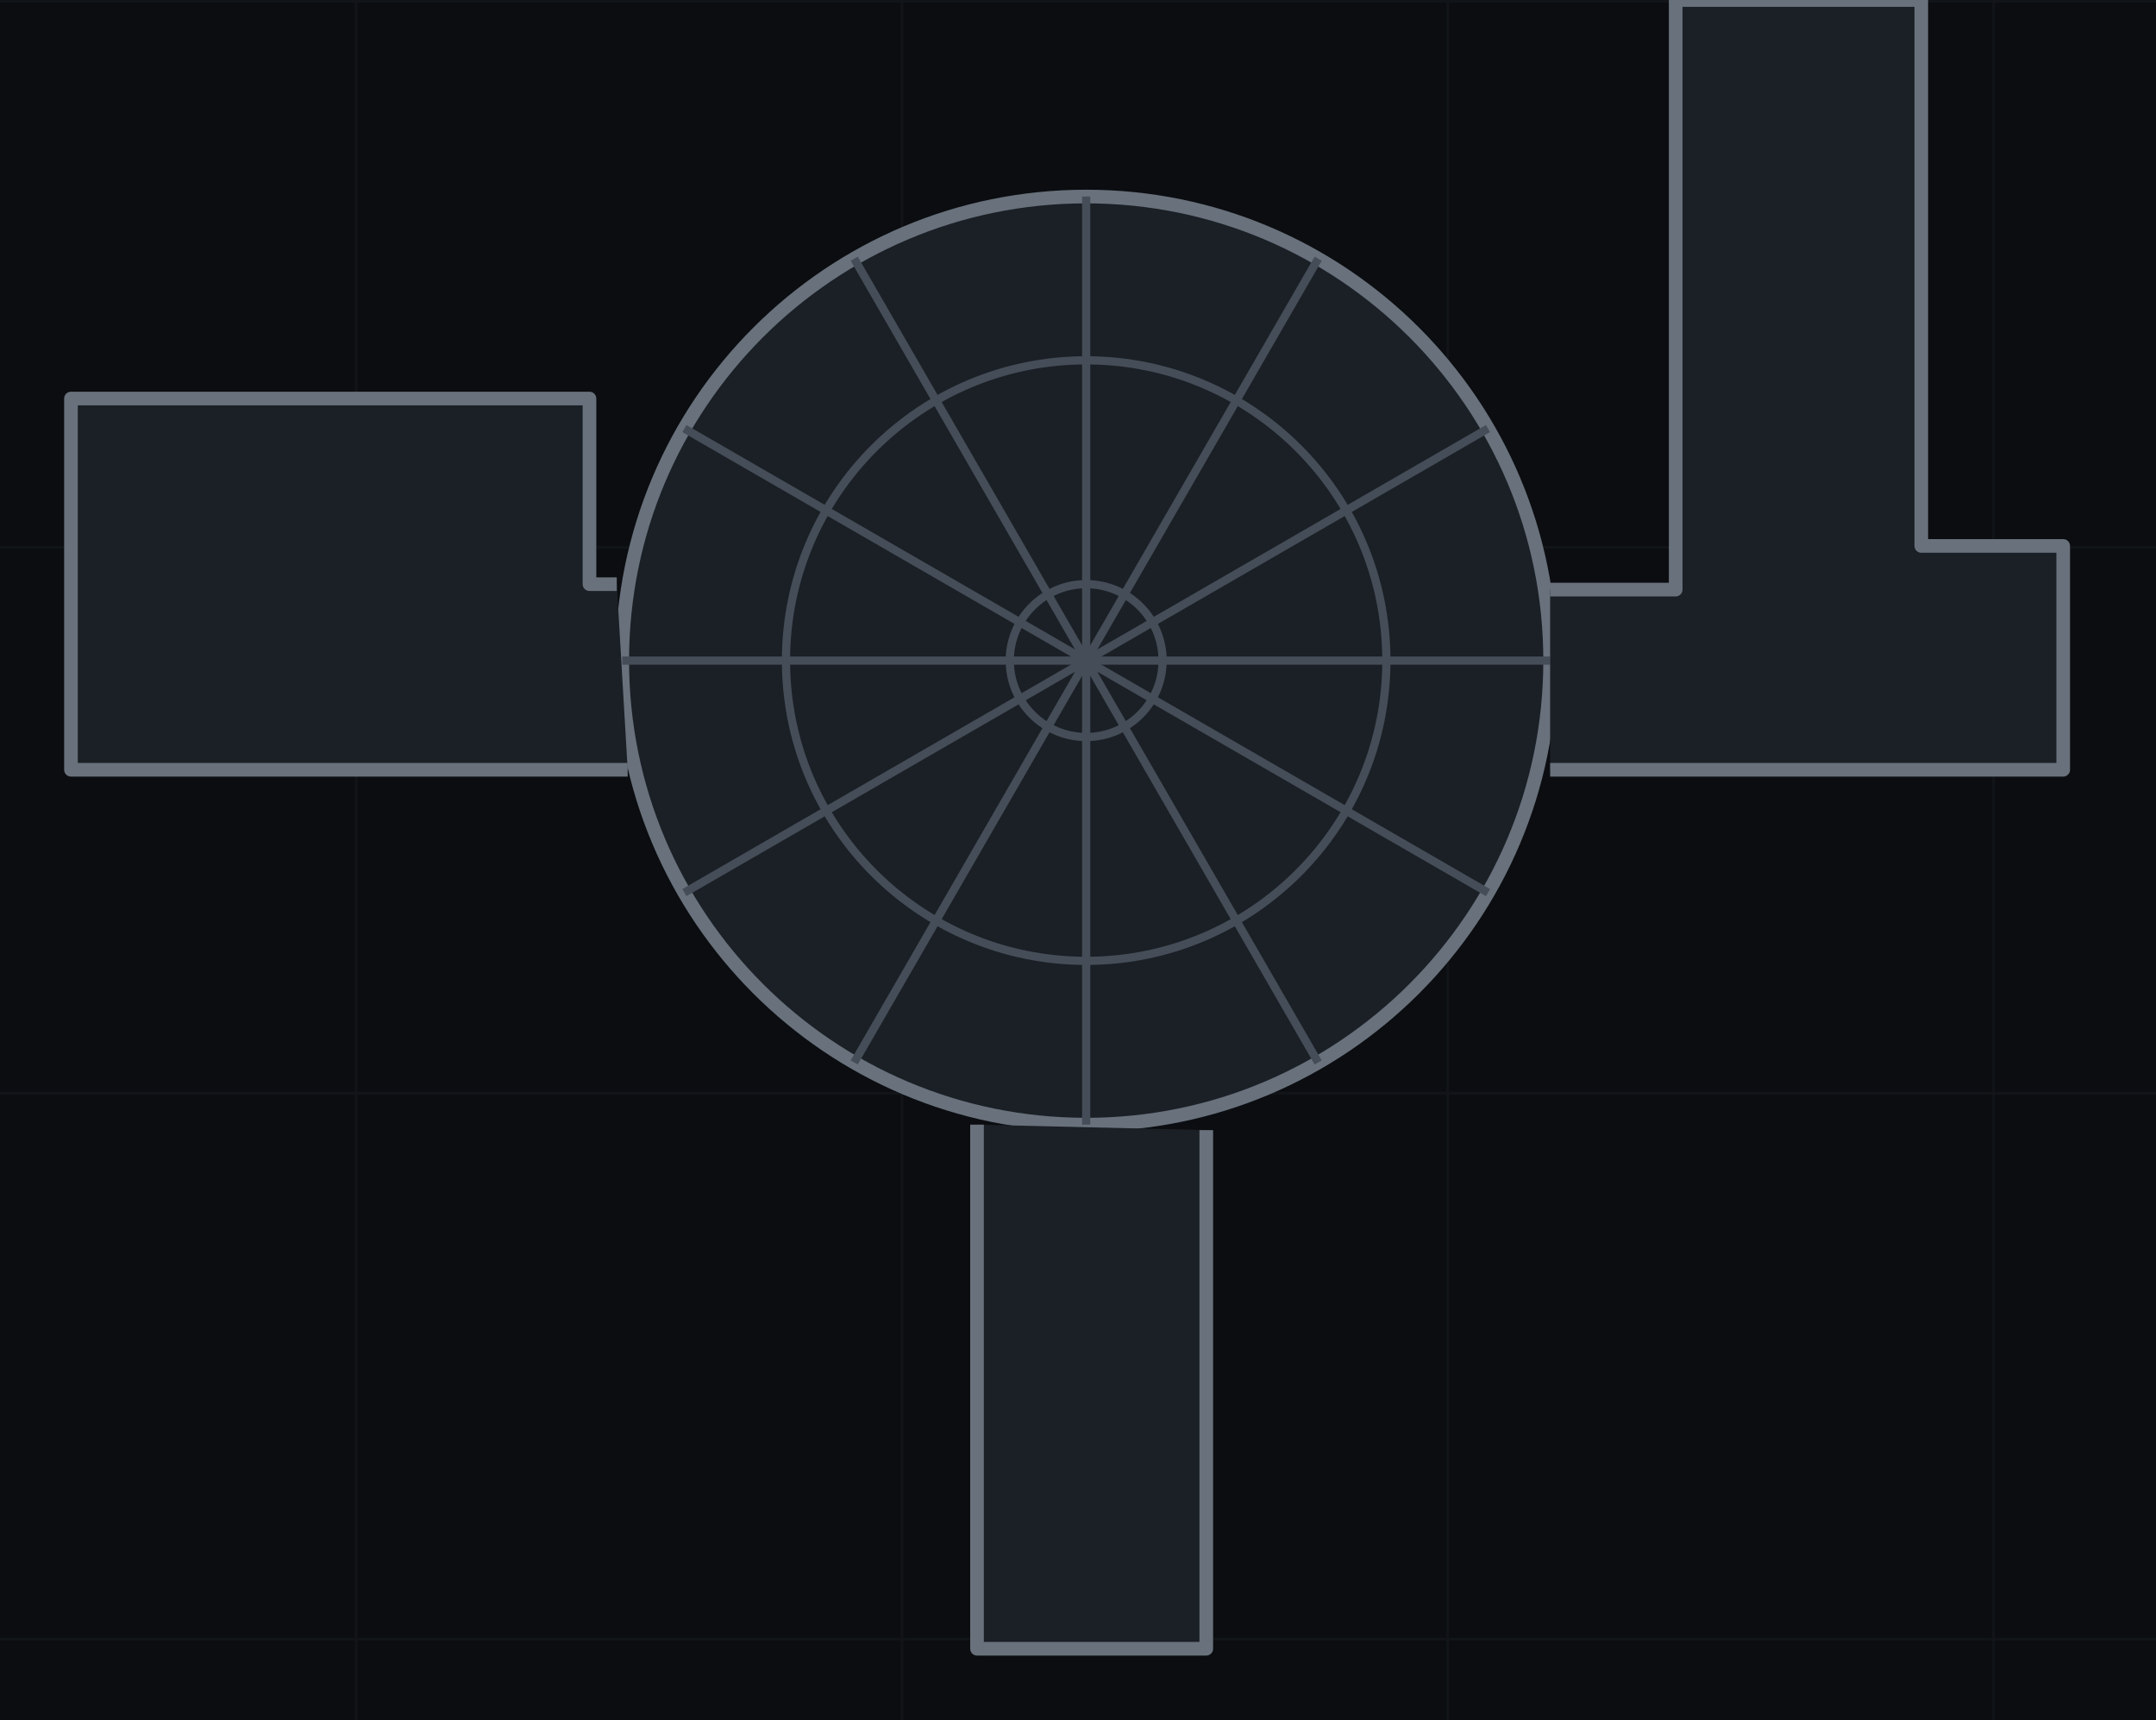
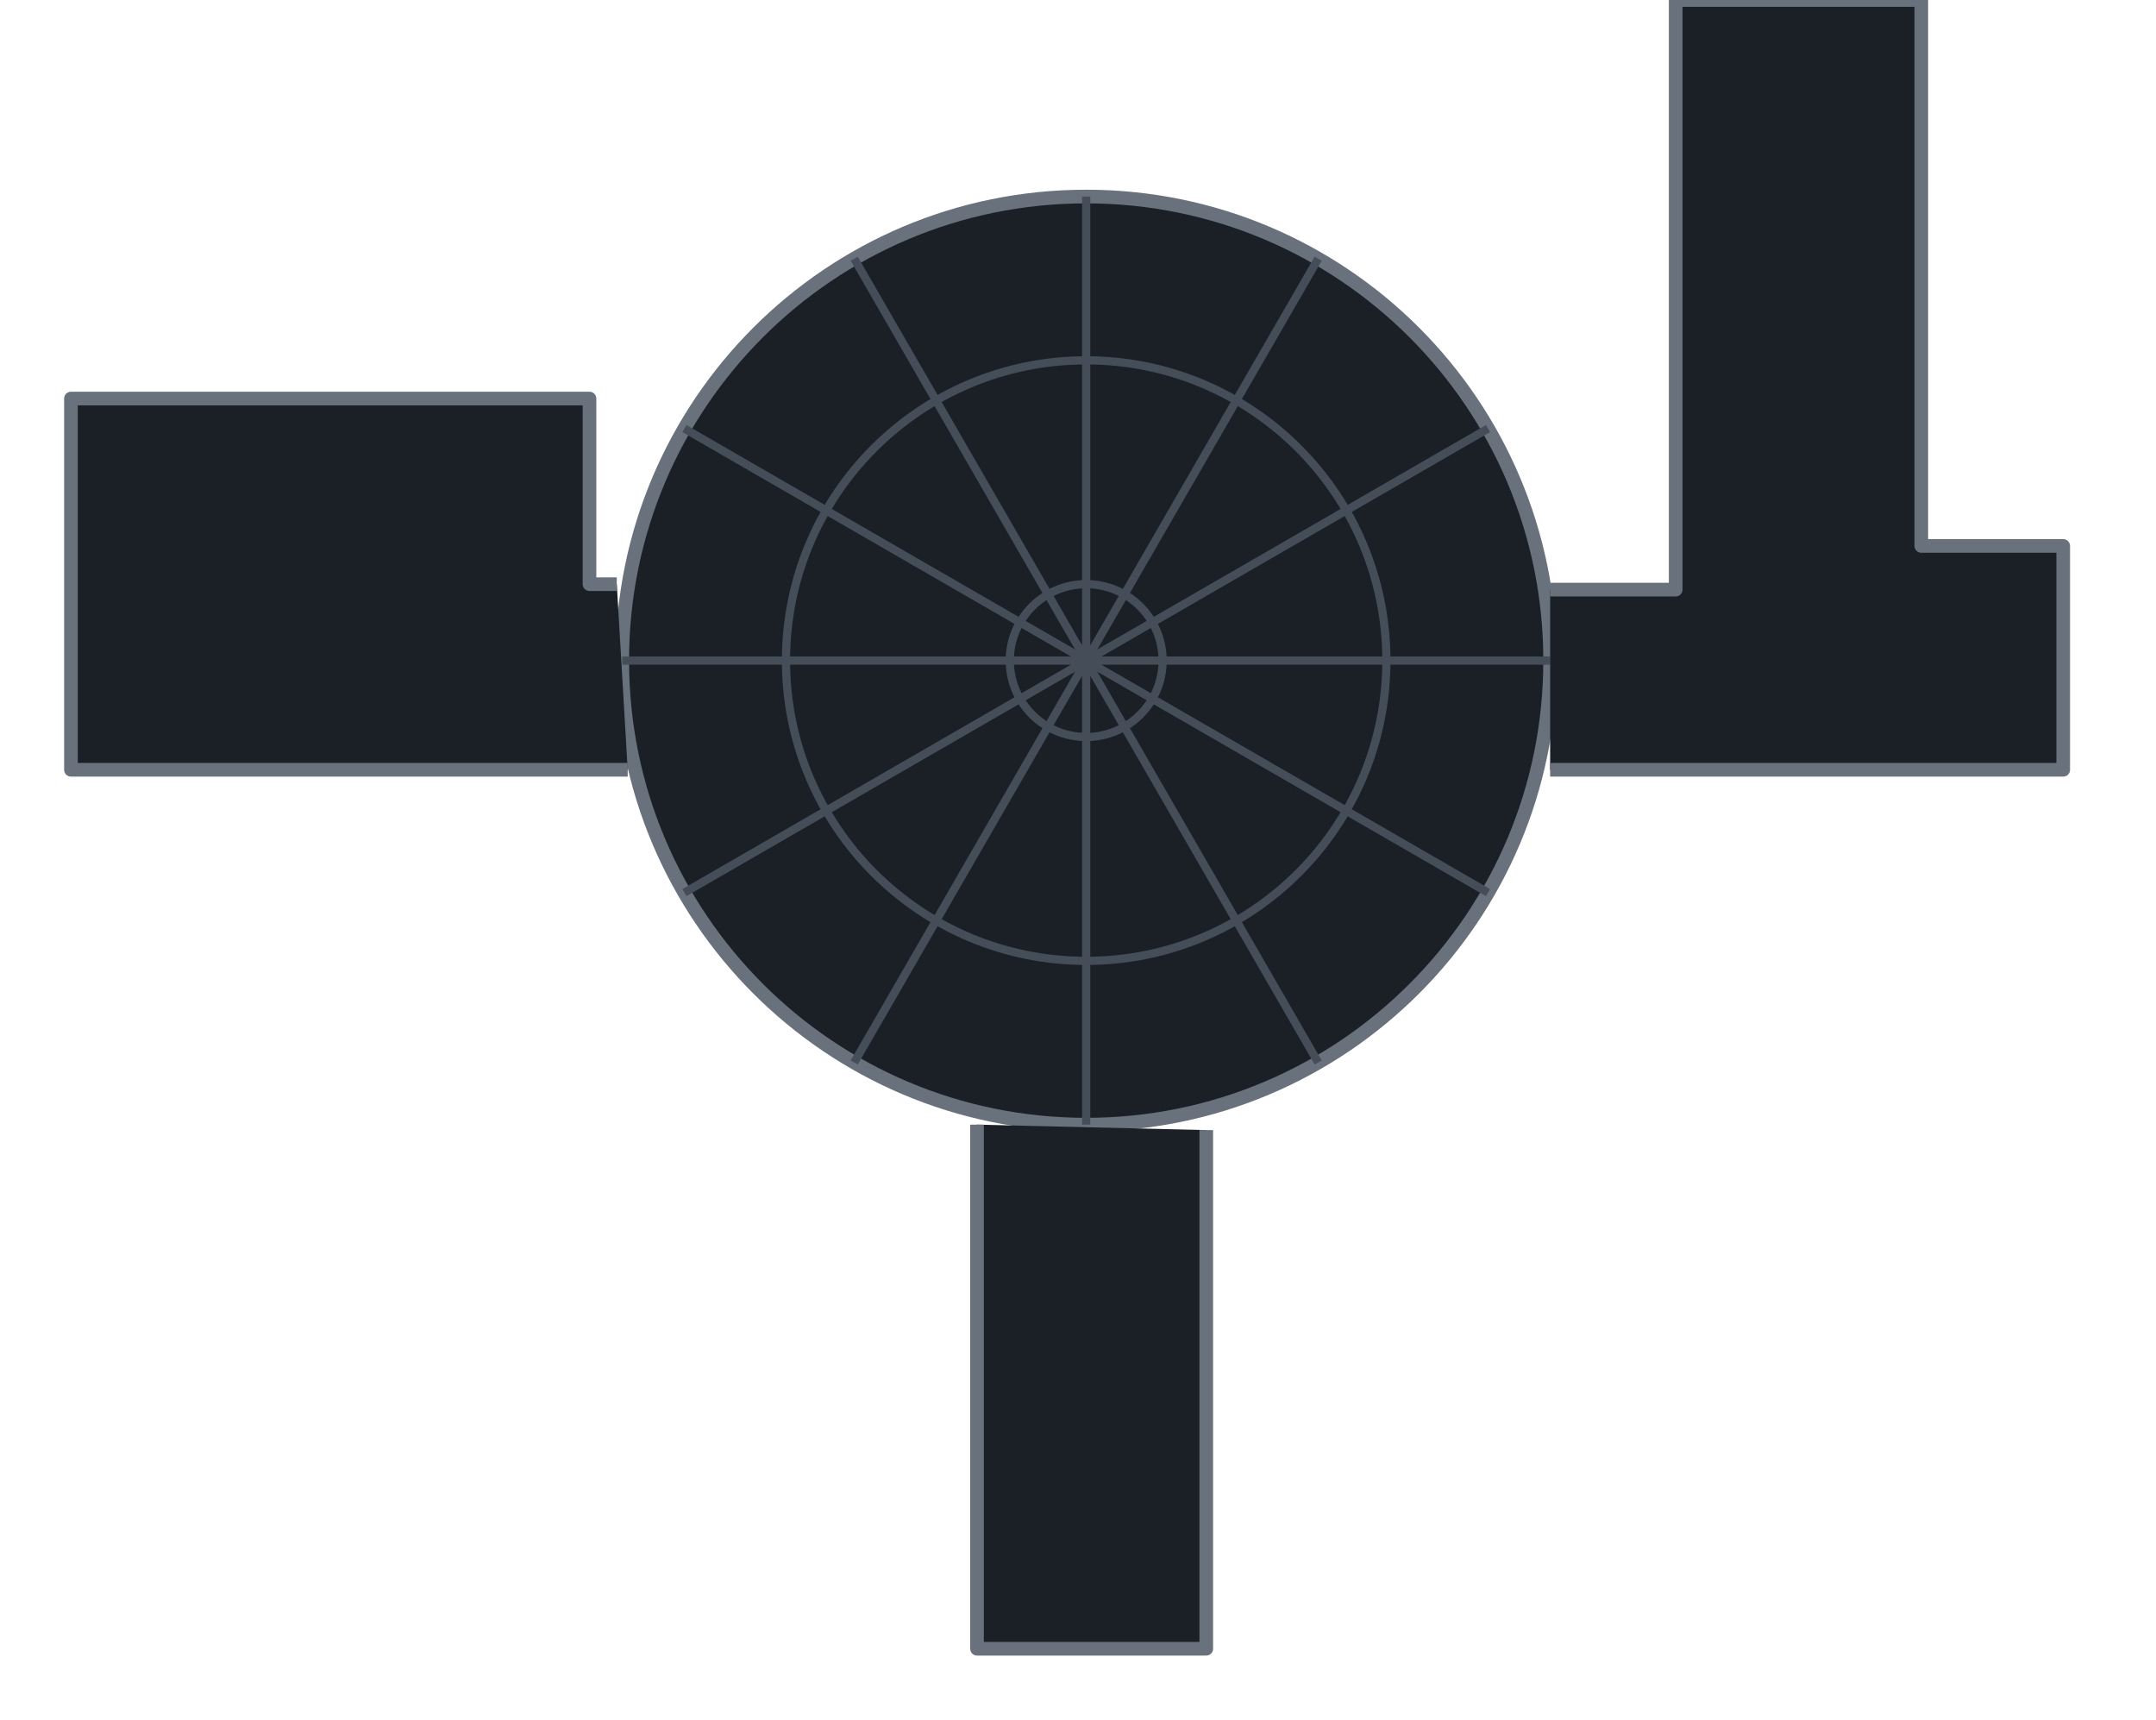
<svg xmlns="http://www.w3.org/2000/svg" viewBox="235 0 395 315">
  <defs>
    <pattern id="grid" width="100" height="100" patternUnits="userSpaceOnUse">
      <path d="M100 0H0V100" fill="none" stroke="#58606c" stroke-opacity=".09" stroke-width="1" />
    </pattern>
    <pattern id="hatch" width="8" height="8" patternUnits="userSpaceOnUse">
      <path d="M0 8L8 0" stroke="#626b78" stroke-opacity=".08" />
    </pattern>
    <filter id="glow">
      <feGaussianBlur stdDeviation="7" />
    </filter>
  </defs>
  <style>.land{fill:#20242a;stroke:#4a505a;stroke-width:2}.shore{fill:none;stroke:#30353d;stroke-width:15;opacity:.55}.road{fill:none;stroke:#525964;stroke-width:13;stroke-linecap:round;stroke-linejoin:round}.roadline{fill:none;stroke:#969da6;stroke-width:1;opacity:.3}.minor{fill:none;stroke:#363c44;stroke-width:5;stroke-linecap:round}.room{fill:#1b2026;stroke:#68717c;stroke-width:2.5;stroke-linejoin:round}.detail{fill:none;stroke:#454d58;stroke-width:1.5}.label{font-family:Arial,sans-serif;fill:#bdc4cd;font-size:20px;letter-spacing:4px;text-anchor:middle}.small{font-family:Arial,sans-serif;fill:#858f9d;font-size:12px;letter-spacing:2px;text-anchor:middle}</style>
-   <rect x="-10000" y="-10000" width="20000" height="20000" fill="#0b0d10" />
-   <rect x="-10000" y="-10000" width="20000" height="20000" fill="url(#grid)" />
  <circle cx="97" cy="100" r="87" class="room" />
  <circle cx="97" cy="100" r="57" class="detail" />
  <circle cx="97" cy="100" r="14" class="detail" />
  <path d="M97 100L184.0 100.0" class="detail" />
  <path d="M97 100L172.344 143.5" class="detail" />
  <path d="M97 100L140.5 175.344" class="detail" />
  <path d="M97 100L97.0 187.0" class="detail" />
  <path d="M97 100L53.5 175.344" class="detail" />
  <path d="M97 100L21.656 143.5" class="detail" />
  <path d="M97 100L10.0 100" class="detail" />
  <path d="M97 100L21.656 56.5" class="detail" />
  <path d="M97 100L53.5 24.656" class="detail" />
  <path d="M97 100L97 13.0" class="detail" />
  <path d="M97 100L140.5 24.656" class="detail" />
  <path d="M97 100L172.344 56.5" class="detail" />
  <circle cx="97" cy="351" r="86" class="room" />
  <circle cx="97" cy="351" r="56" class="detail" />
  <circle cx="97" cy="351" r="14" class="detail" />
  <path d="M97 351L183.0 351.0" class="detail" />
  <path d="M97 351L171.478 394.0" class="detail" />
  <path d="M97 351L140.0 425.478" class="detail" />
  <path d="M97 351L97.0 437.0" class="detail" />
  <path d="M97 351L54 425.478" class="detail" />
  <path d="M97 351L22.522 394.0" class="detail" />
  <path d="M97 351L11.0 351.0" class="detail" />
  <path d="M97 351L22.522 308.0" class="detail" />
  <path d="M97 351L54 276.522" class="detail" />
  <path d="M97 351L97 265.0" class="detail" />
  <path d="M97 351L140.0 276.522" class="detail" />
  <path d="M97 351L171.478 308" class="detail" />
  <circle cx="97" cy="621" r="88" class="room" />
  <circle cx="97" cy="621" r="58" class="detail" />
  <circle cx="97" cy="621" r="14" class="detail" />
  <path d="M97 621L185.0 621.0" class="detail" />
  <path d="M97 621L173.21 665.0" class="detail" />
  <path d="M97 621L141.0 697.21" class="detail" />
  <path d="M97 621L97.0 709.0" class="detail" />
  <path d="M97 621L53 697.21" class="detail" />
  <path d="M97 621L20.79 665.0" class="detail" />
  <path d="M97 621L9.0 621.0" class="detail" />
  <path d="M97 621L20.79 577.0" class="detail" />
  <path d="M97 621L53 544.79" class="detail" />
  <path d="M97 621L97 533.0" class="detail" />
  <path d="M97 621L141.0 544.79" class="detail" />
  <path d="M97 621L173.21 577.0" class="detail" />
  <circle cx="434" cy="121" r="85" class="room" />
  <circle cx="434" cy="121" r="55" class="detail" />
  <circle cx="434" cy="121" r="14" class="detail" />
  <path d="M434 121L519.0 121.0" class="detail" />
  <path d="M434 121L507.612 163.5" class="detail" />
  <path d="M434 121L476.5 194.612" class="detail" />
  <path d="M434 121L434.0 206.0" class="detail" />
  <path d="M434 121L391.5 194.612" class="detail" />
  <path d="M434 121L360.388 163.5" class="detail" />
  <path d="M434 121L349.0 121" class="detail" />
  <path d="M434 121L360.388 78.5" class="detail" />
  <path d="M434 121L391.5 47.388" class="detail" />
  <path d="M434 121L434.0 36.0" class="detail" />
  <path d="M434 121L476.5 47.388" class="detail" />
  <path d="M434 121L507.612 78.5" class="detail" />
  <circle cx="434" cy="552" r="88" class="room" />
  <circle cx="434" cy="552" r="58" class="detail" />
  <circle cx="434" cy="552" r="14" class="detail" />
  <path d="M434 552L522.0 552.0" class="detail" />
  <path d="M434 552L510.21 596.0" class="detail" />
  <path d="M434 552L478.0 628.21" class="detail" />
  <path d="M434 552L434.0 640.0" class="detail" />
  <path d="M434 552L390.0 628.21" class="detail" />
  <path d="M434 552L357.79 596.0" class="detail" />
  <path d="M434 552L346.0 552.0" class="detail" />
  <path d="M434 552L357.79 508.0" class="detail" />
  <path d="M434 552L390 475.79" class="detail" />
  <path d="M434 552L434.0 464.0" class="detail" />
  <path d="M434 552L478.0 475.79" class="detail" />
  <path d="M434 552L510.21 508" class="detail" />
  <path d="M47 738V780H116V714H146V703H65V738Z" class="room" />
  <path d="M63 438V471H131V433M63 270V228H80V207H130V270" class="room" />
  <path d="M348 107H343V73H248V141H350M519 108H542V0H587V100H613V141H519M414 206V302H456V207" class="room" />
  <path d="M412 467V320H563V403H550V430H531V402H507V431H454V468M348 534H285V576H313V620H279V577H261V534H286V506H313V532H349M412 638V718H457V638" class="room" />
  <path d="M647 453H818L839 427V284H927V426L970 471L982 495H1144V596H987L972 616V778H864V635L855 616H819L799 574H647Z" class="room" />
  <path d="M818 453V574M839 427H927M864 635H972M987 495V596M647 480H793V558H669V480M987 515H1126V578H1007V534H1091V558M864 681H972M869 749H966M879 650V681M881 325V413M908 325V413" class="detail" />
  <text x="898" y="540" class="small">ATRIO</text>
  <text x="737" y="526" class="small">OVEST</text>
  <text x="1069" y="544" class="small">EST</text>
  <text x="918" y="714" class="small">SUD</text>
  <text x="883" y="372" class="small">NORD</text>
</svg>
